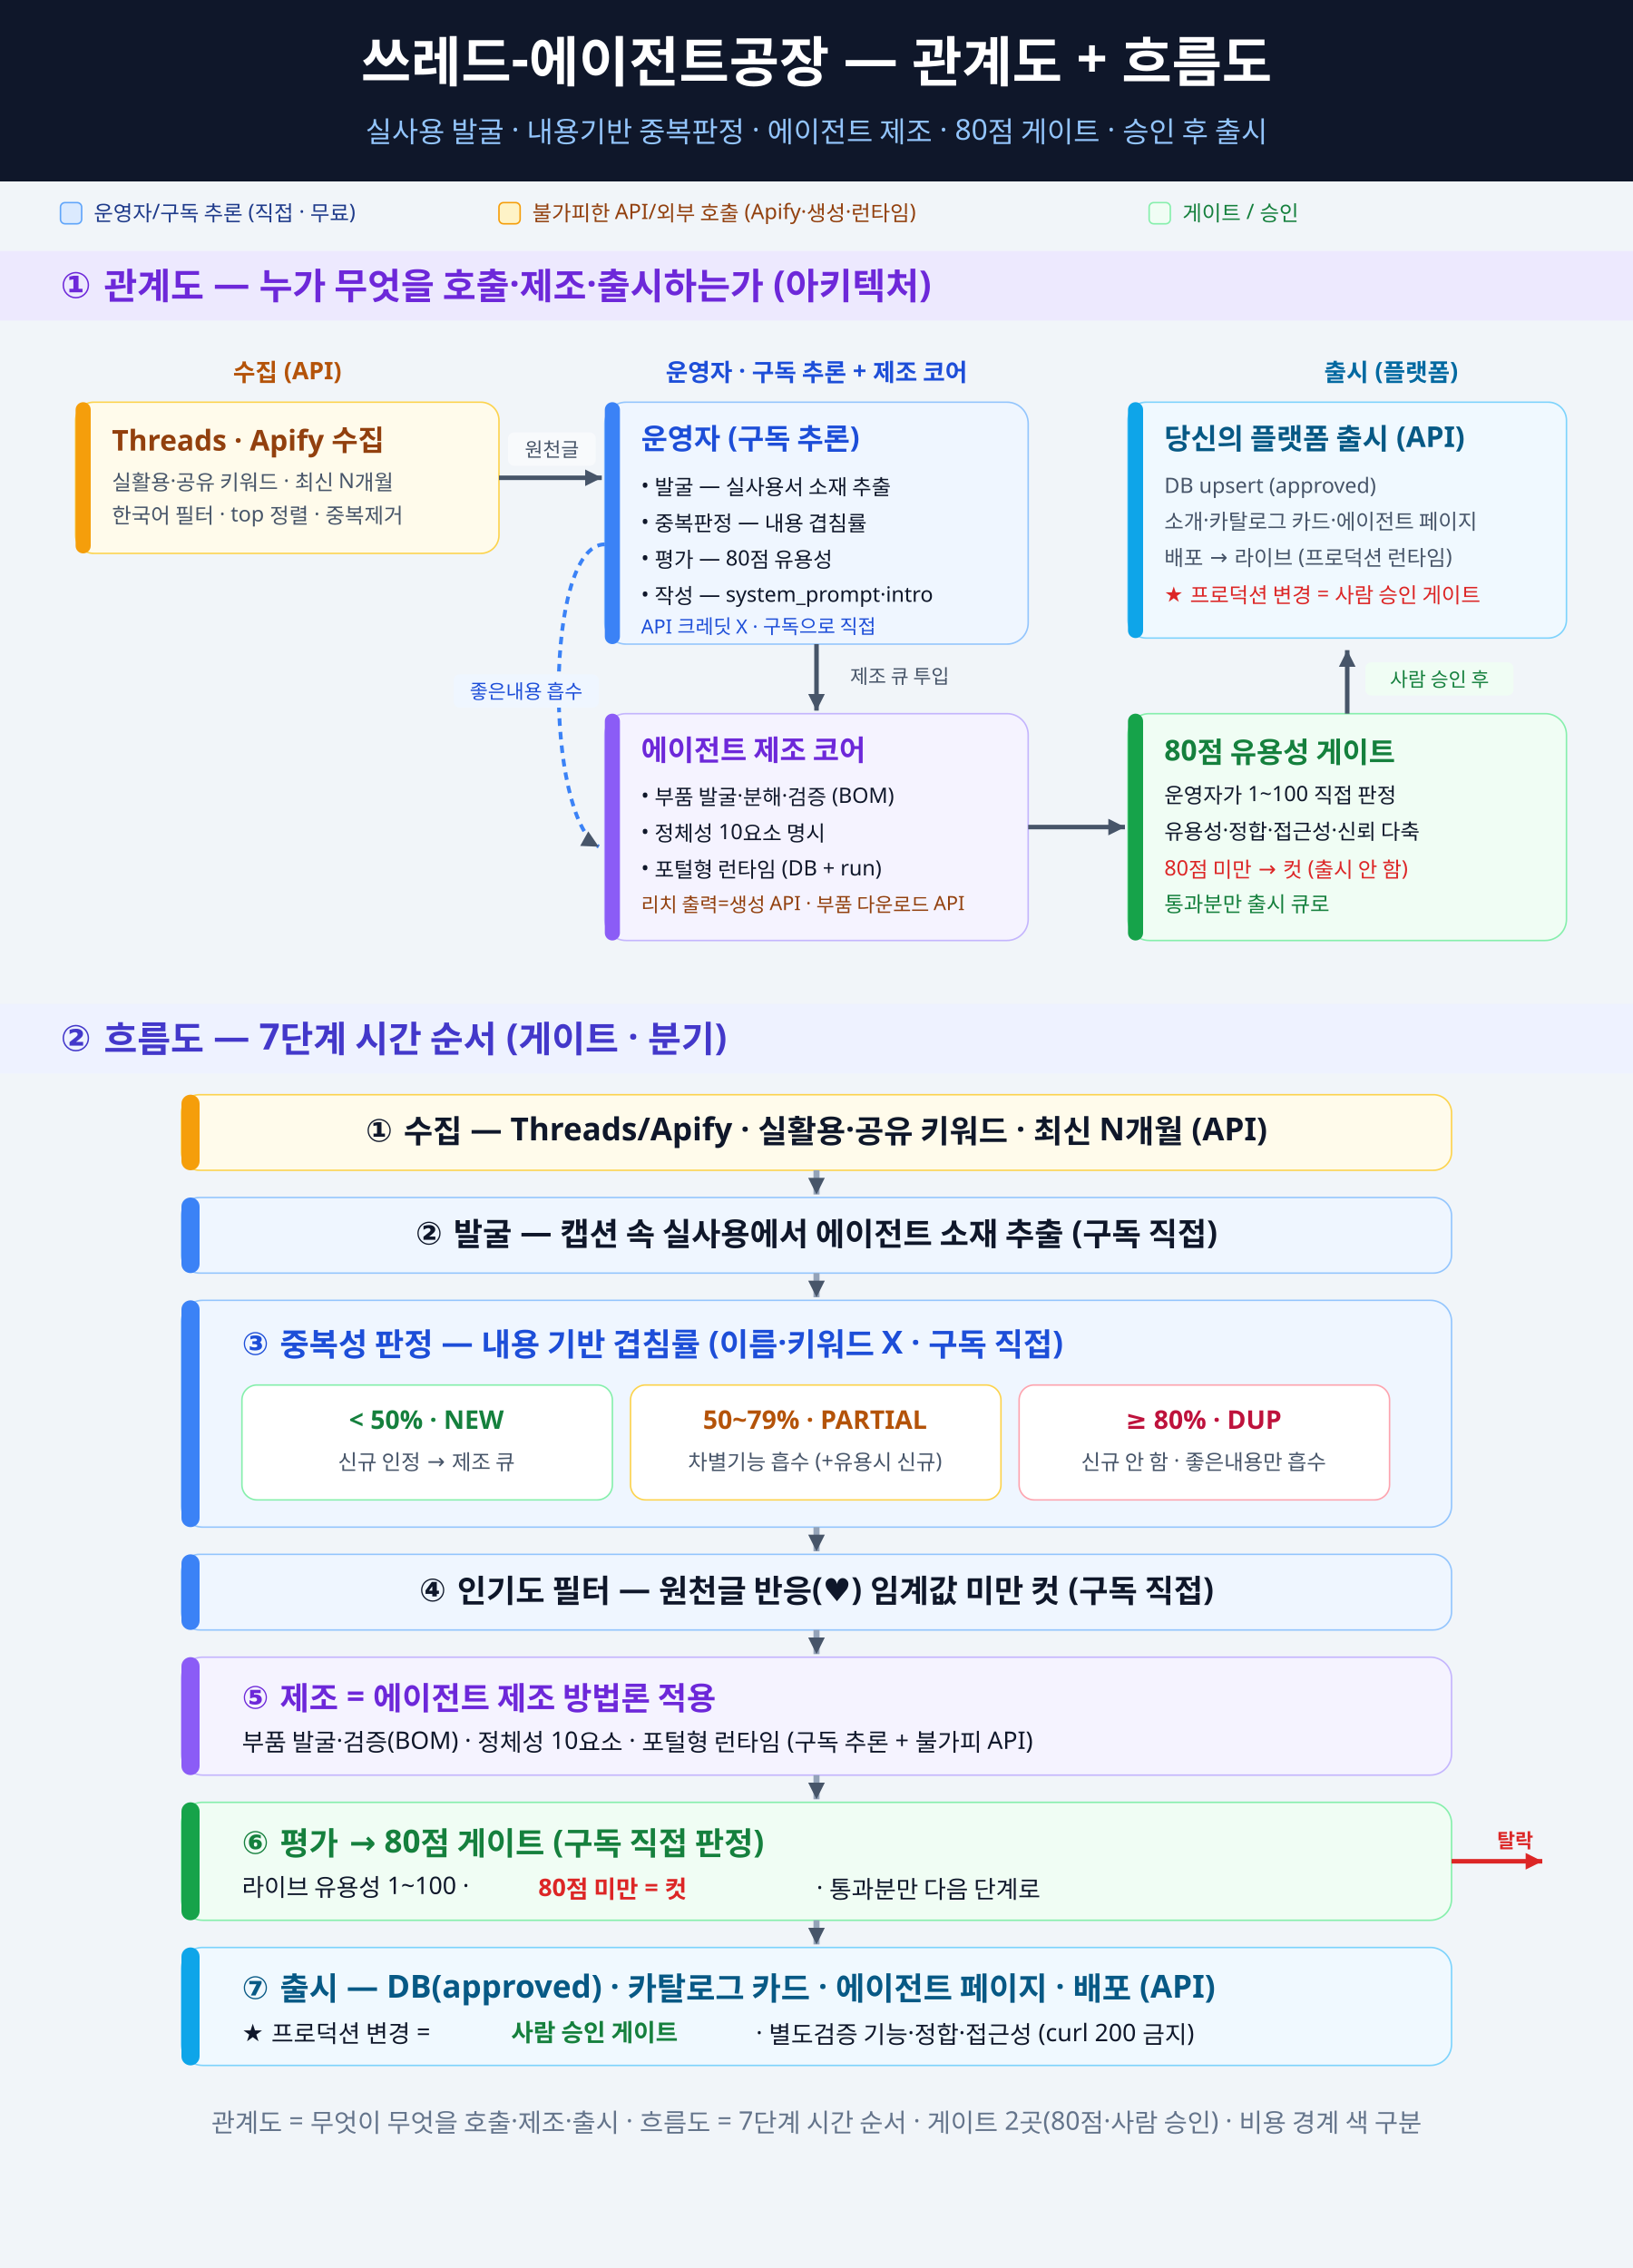
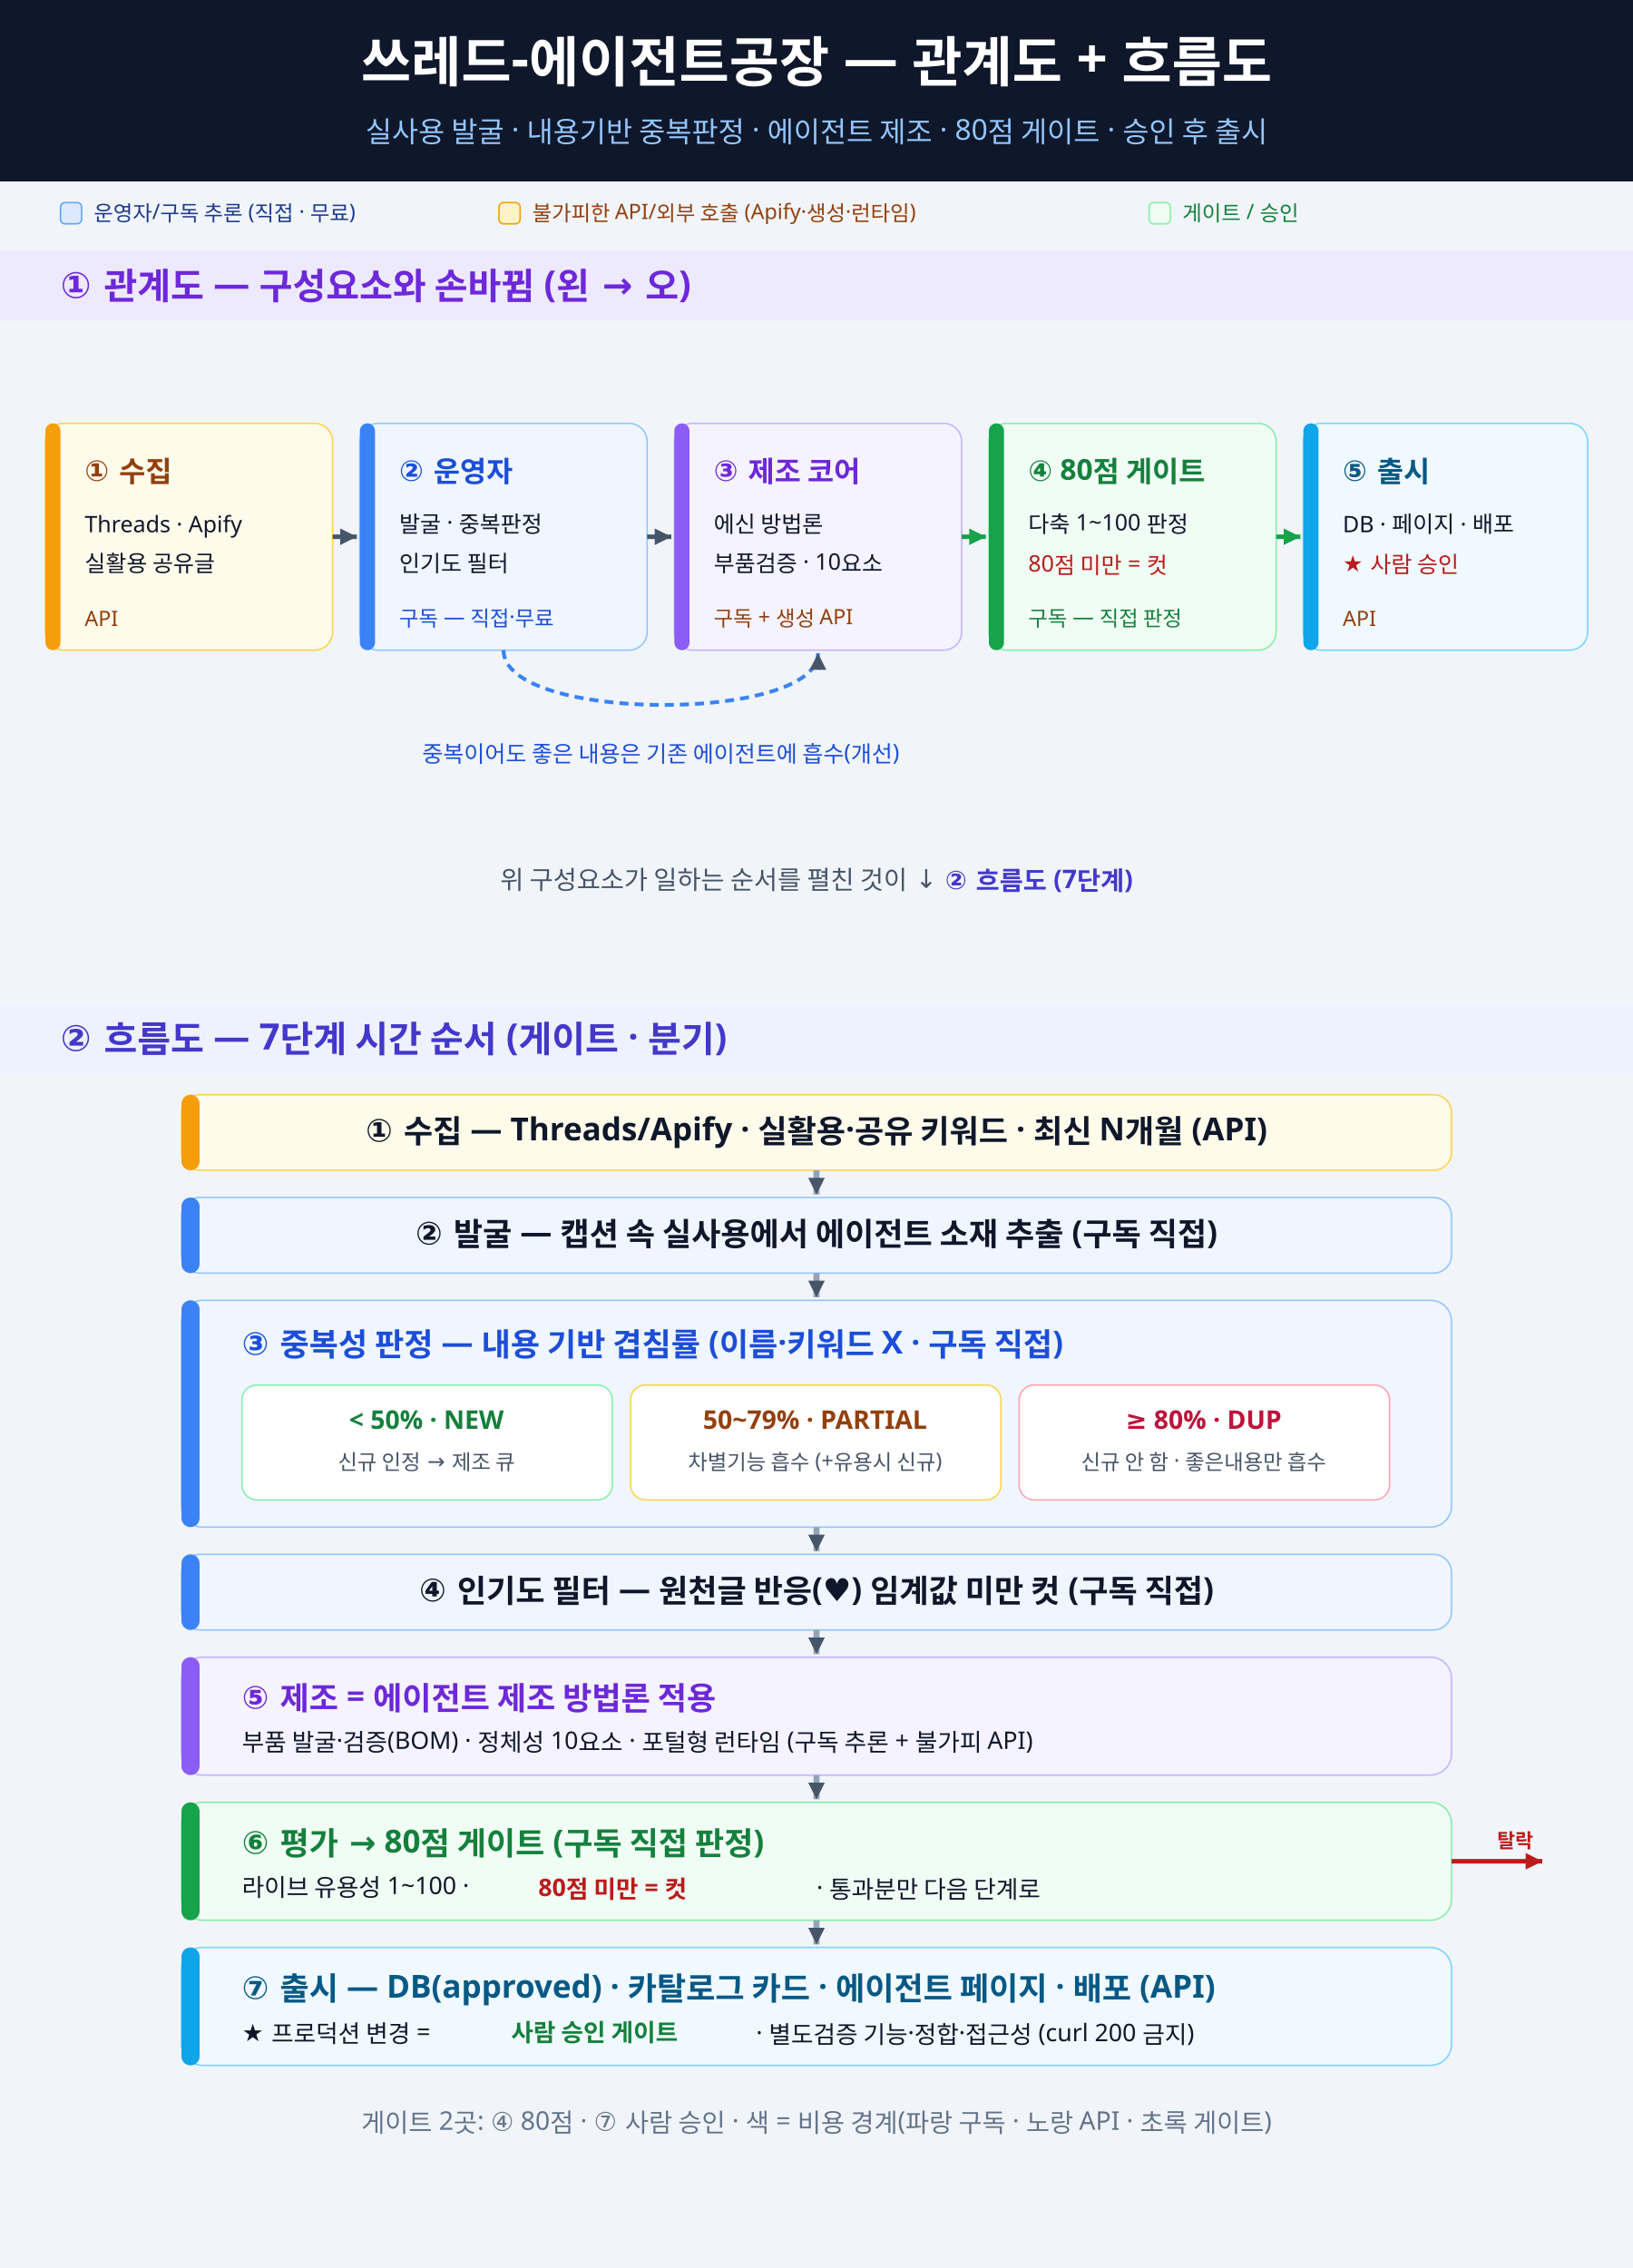
<svg xmlns="http://www.w3.org/2000/svg" width="1080" height="1500" viewBox="0 0 1080 1500" font-family="'Malgun Gothic','Apple SD Gothic Neo',sans-serif" role="img" aria-labelledby="t d">
  <rect x="0" y="0" width="1080" height="1500" fill="#f1f5f9" />
  <defs>
    <marker id="ah" markerUnits="userSpaceOnUse" markerWidth="13" markerHeight="11" refX="11" refY="5.5" orient="auto">
      <path d="M0,0 L11,5.5 L0,11 Z" fill="#475569" />
    </marker>
    <marker id="ahg" markerUnits="userSpaceOnUse" markerWidth="13" markerHeight="11" refX="11" refY="5.5" orient="auto">
      <path d="M0,0 L11,5.5 L0,11 Z" fill="#16a34a" />
    </marker>
    <marker id="ahr" markerUnits="userSpaceOnUse" markerWidth="13" markerHeight="11" refX="11" refY="5.5" orient="auto">
-       <path d="M0,0 L11,5.5 L0,11 Z" fill="#dc2626" />
+       <path d="M0,0 L11,5.5 L0,11 Z" fill="#b91c1c" />
    </marker>
  </defs>
  <rect x="0" y="0" width="1080" height="120" fill="#0f172a" />
  <text x="540" y="54" text-anchor="middle" fill="#ffffff" font-size="36" font-weight="bold">쓰레드-에이전트공장 — 관계도 + 흐름도</text>
  <text x="540" y="94" text-anchor="middle" fill="#93c5fd" font-size="19">실사용 발굴 · 내용기반 중복판정 · 에이전트 제조 · 80점 게이트 · 승인 후 출시</text>
  <rect x="40" y="134" width="14" height="14" rx="3" fill="#dbeafe" stroke="#60a5fa" />
  <text x="62" y="146" fill="#1e3a8a" font-size="14">운영자/구독 추론 (직접 · 무료)</text>
  <rect x="330" y="134" width="14" height="14" rx="3" fill="#fef3c7" stroke="#f59e0b" />
  <text x="352" y="146" fill="#92400e" font-size="14">불가피한 API/외부 호출 (Apify·생성·런타임)</text>
  <rect x="760" y="134" width="14" height="14" rx="3" fill="#f0fdf4" stroke="#86efac" />
  <text x="782" y="146" fill="#15803d" font-size="14">게이트 / 승인</text>
  <rect x="0" y="166" width="1080" height="46" fill="#ede9fe" />
-   <text x="40" y="197" fill="#6d28d9" font-size="24" font-weight="bold">① 관계도 — 누가 무엇을 호출·제조·출시하는가 (아키텍처)</text>
-   <text x="190" y="252" text-anchor="middle" fill="#b45309" font-size="16" font-weight="bold">수집 (API)</text>
-   <text x="540" y="252" text-anchor="middle" fill="#1d4ed8" font-size="16" font-weight="bold">운영자 · 구독 추론 + 제조 코어</text>
-   <text x="920" y="252" text-anchor="middle" fill="#0369a1" font-size="16" font-weight="bold">출시 (플랫폼)</text>
-   <rect x="50" y="266" width="280" height="100" rx="12" fill="#fffbeb" stroke="#fcd34d" />
-   <rect x="50" y="266" width="10" height="100" rx="5" fill="#f59e0b" />
-   <text x="74" y="298" fill="#92400e" font-size="19" font-weight="bold">Threads · Apify 수집</text>
-   <text x="74" y="324" fill="#475569" font-size="14">실활용·공유 키워드 · 최신 N개월</text>
-   <text x="74" y="346" fill="#475569" font-size="14">한국어 필터 · top 정렬 · 중복제거</text>
-   <line x1="330" y1="316" x2="398" y2="316" stroke="#475569" stroke-width="3" marker-end="url(#ah)" />
-   <rect x="336" y="286" width="58" height="22" rx="4" fill="#f8fafc" />
-   <text x="365" y="302" text-anchor="middle" fill="#475569" font-size="13">원천글</text>
-   <rect x="400" y="266" width="280" height="160" rx="14" fill="#eff6ff" stroke="#93c5fd" />
-   <rect x="400" y="266" width="10" height="160" rx="5" fill="#3b82f6" />
-   <text x="424" y="297" fill="#1d4ed8" font-size="19" font-weight="bold">운영자 (구독 추론)</text>
-   <text x="424" y="326" fill="#0f172a" font-size="14">• 발굴 — 실사용서 소재 추출</text>
-   <text x="424" y="350" fill="#0f172a" font-size="14">• 중복판정 — 내용 겹침률</text>
-   <text x="424" y="374" fill="#0f172a" font-size="14">• 평가 — 80점 유용성</text>
-   <text x="424" y="398" fill="#0f172a" font-size="14">• 작성 — system_prompt·intro</text>
-   <text x="424" y="419" fill="#1d4ed8" font-size="13">API 크레딧 X · 구독으로 직접</text>
-   <line x1="540" y1="426" x2="540" y2="470" stroke="#475569" stroke-width="3" marker-end="url(#ah)" />
-   <rect x="552" y="436" width="86" height="22" rx="4" fill="#f1f5f9" />
-   <text x="595" y="452" text-anchor="middle" fill="#475569" font-size="13">제조 큐 투입</text>
-   <rect x="400" y="472" width="280" height="150" rx="14" fill="#f5f3ff" stroke="#c4b5fd" />
-   <rect x="400" y="472" width="10" height="150" rx="5" fill="#8b5cf6" />
-   <text x="424" y="503" fill="#6d28d9" font-size="19" font-weight="bold">에이전트 제조 코어</text>
-   <text x="424" y="531" fill="#0f172a" font-size="14">• 부품 발굴·분해·검증 (BOM)</text>
-   <text x="424" y="555" fill="#0f172a" font-size="14">• 정체성 10요소 명시</text>
-   <text x="424" y="579" fill="#0f172a" font-size="14">• 포털형 런타임 (DB + run)</text>
-   <text x="424" y="603" fill="#92400e" font-size="13">리치 출력=생성 API · 부품 다운로드 API</text>
-   <line x1="680" y1="547" x2="744" y2="547" stroke="#475569" stroke-width="3" marker-end="url(#ah)" />
-   <rect x="746" y="472" width="290" height="150" rx="14" fill="#f0fdf4" stroke="#86efac" />
-   <rect x="746" y="472" width="10" height="150" rx="5" fill="#16a34a" />
-   <text x="770" y="503" fill="#15803d" font-size="19" font-weight="bold">80점 유용성 게이트</text>
-   <text x="770" y="531" fill="#0f172a" font-size="14">운영자가 1~100 직접 판정</text>
-   <text x="770" y="555" fill="#0f172a" font-size="14">유용성·정합·접근성·신뢰 다축</text>
-   <text x="770" y="579" fill="#dc2626" font-size="14">80점 미만 → 컷 (출시 안 함)</text>
-   <text x="770" y="603" fill="#15803d" font-size="14">통과분만 출시 큐로</text>
-   <line x1="891" y1="472" x2="891" y2="430" stroke="#475569" stroke-width="3" marker-end="url(#ah)" />
-   <rect x="903" y="438" width="98" height="22" rx="4" fill="#f0fdf4" />
-   <text x="952" y="454" text-anchor="middle" fill="#15803d" font-size="13">사람 승인 후</text>
-   <rect x="746" y="266" width="290" height="156" rx="12" fill="#f0f9ff" stroke="#7dd3fc" />
-   <rect x="746" y="266" width="10" height="156" rx="5" fill="#0ea5e9" />
-   <text x="770" y="297" fill="#075985" font-size="19" font-weight="bold">당신의 플랫폼 출시 (API)</text>
-   <text x="770" y="326" fill="#475569" font-size="14">DB upsert (approved)</text>
-   <text x="770" y="350" fill="#475569" font-size="14">소개·카탈로그 카드·에이전트 페이지</text>
-   <text x="770" y="374" fill="#475569" font-size="14">배포 → 라이브 (프로덕션 런타임)</text>
-   <text x="770" y="398" fill="#dc2626" font-size="14">★ 프로덕션 변경 = 사람 승인 게이트</text>
-   <path d="M400,360 C360,360 360,540 396,560" fill="none" stroke="#3b82f6" stroke-width="2.5" stroke-dasharray="5,4" marker-end="url(#ah)" />
-   <rect x="300" y="446" width="96" height="22" rx="4" fill="#eff6ff" />
-   <text x="348" y="462" text-anchor="middle" fill="#1d4ed8" font-size="13">좋은내용 흡수</text>
+   <text x="40" y="197" fill="#6d28d9" font-size="24" font-weight="bold">① 관계도 — 구성요소와 손바뀜 (왼 → 오)</text>
+   <rect x="30" y="280" width="190" height="150" rx="12" fill="#fffbeb" stroke="#fcd34d" />
+   <rect x="30" y="280" width="10" height="150" rx="5" fill="#f59e0b" />
+   <text x="56" y="318" fill="#92400e" font-size="19" font-weight="bold">① 수집</text>
+   <text x="56" y="352" fill="#0f172a" font-size="15">Threads · Apify</text>
+   <text x="56" y="378" fill="#0f172a" font-size="15">실활용 공유글</text>
+   <text x="56" y="414" fill="#92400e" font-size="14">API</text>
+   <line x1="220" y1="355" x2="236" y2="355" stroke="#475569" stroke-width="3" marker-end="url(#ah)" />
+   <rect x="238" y="280" width="190" height="150" rx="12" fill="#eff6ff" stroke="#93c5fd" />
+   <rect x="238" y="280" width="10" height="150" rx="5" fill="#3b82f6" />
+   <text x="264" y="318" fill="#1d4ed8" font-size="19" font-weight="bold">② 운영자</text>
+   <text x="264" y="352" fill="#0f172a" font-size="15">발굴 · 중복판정</text>
+   <text x="264" y="378" fill="#0f172a" font-size="15">인기도 필터</text>
+   <text x="264" y="414" fill="#1d4ed8" font-size="14">구독 — 직접·무료</text>
+   <line x1="428" y1="355" x2="444" y2="355" stroke="#475569" stroke-width="3" marker-end="url(#ah)" />
+   <rect x="446" y="280" width="190" height="150" rx="12" fill="#f5f3ff" stroke="#c4b5fd" />
+   <rect x="446" y="280" width="10" height="150" rx="5" fill="#8b5cf6" />
+   <text x="472" y="318" fill="#6d28d9" font-size="19" font-weight="bold">③ 제조 코어</text>
+   <text x="472" y="352" fill="#0f172a" font-size="15">에신 방법론</text>
+   <text x="472" y="378" fill="#0f172a" font-size="15">부품검증 · 10요소</text>
+   <text x="472" y="414" fill="#92400e" font-size="14">구독 + 생성 API</text>
+   <line x1="636" y1="355" x2="652" y2="355" stroke="#16a34a" stroke-width="3" marker-end="url(#ahg)" />
+   <rect x="654" y="280" width="190" height="150" rx="12" fill="#f0fdf4" stroke="#86efac" />
+   <rect x="654" y="280" width="10" height="150" rx="5" fill="#16a34a" />
+   <text x="680" y="318" fill="#15803d" font-size="19" font-weight="bold">④ 80점 게이트</text>
+   <text x="680" y="352" fill="#0f172a" font-size="15">다축 1~100 판정</text>
+   <text x="680" y="378" fill="#b91c1c" font-size="15">80점 미만 = 컷</text>
+   <text x="680" y="414" fill="#15803d" font-size="14">구독 — 직접 판정</text>
+   <line x1="844" y1="355" x2="860" y2="355" stroke="#16a34a" stroke-width="3" marker-end="url(#ahg)" />
+   <rect x="862" y="280" width="188" height="150" rx="12" fill="#f0f9ff" stroke="#7dd3fc" />
+   <rect x="862" y="280" width="10" height="150" rx="5" fill="#0ea5e9" />
+   <text x="888" y="318" fill="#075985" font-size="19" font-weight="bold">⑤ 출시</text>
+   <text x="888" y="352" fill="#0f172a" font-size="15">DB · 페이지 · 배포</text>
+   <text x="888" y="378" fill="#b91c1c" font-size="15">★ 사람 승인</text>
+   <text x="888" y="414" fill="#92400e" font-size="14">API</text>
+   <path d="M333,430 C333,478 541,478 541,432" fill="none" stroke="#3b82f6" stroke-width="2.5" stroke-dasharray="6,4" marker-end="url(#ah)" />
+   <text x="437" y="504" text-anchor="middle" fill="#1d4ed8" font-size="15">중복이어도 좋은 내용은 기존 에이전트에 흡수(개선)</text>
+   <text x="540" y="588" text-anchor="middle" fill="#475569" font-size="17">위 구성요소가 일하는 순서를 펼친 것이 ↓ <tspan font-weight="bold" fill="#4338ca">② 흐름도 (7단계)</tspan>
+   </text>
  <rect x="0" y="664" width="1080" height="46" fill="#eef2ff" />
  <text x="40" y="695" fill="#4338ca" font-size="24" font-weight="bold">② 흐름도 — 7단계 시간 순서 (게이트 · 분기)</text>
  <rect x="120" y="724" width="840" height="50" rx="12" fill="#fffbeb" stroke="#fcd34d" />
  <rect x="120" y="724" width="12" height="50" rx="6" fill="#f59e0b" />
  <text x="540" y="755" text-anchor="middle" fill="#0f172a" font-size="21" font-weight="bold">① 수집 — Threads/Apify · 실활용·공유 키워드 · 최신 N개월 (API)</text>
  <line x1="540" y1="774" x2="540" y2="790" stroke="#94a3b8" stroke-width="4" marker-end="url(#ah)" />
  <rect x="120" y="792" width="840" height="50" rx="12" fill="#eff6ff" stroke="#93c5fd" />
  <rect x="120" y="792" width="12" height="50" rx="6" fill="#3b82f6" />
  <text x="540" y="823" text-anchor="middle" fill="#0f172a" font-size="21" font-weight="bold">② 발굴 — 캡션 속 실사용에서 에이전트 소재 추출 (구독 직접)</text>
  <line x1="540" y1="842" x2="540" y2="858" stroke="#94a3b8" stroke-width="4" marker-end="url(#ah)" />
  <rect x="120" y="860" width="840" height="150" rx="14" fill="#eff6ff" stroke="#93c5fd" />
  <rect x="120" y="860" width="12" height="150" rx="6" fill="#3b82f6" />
  <text x="160" y="896" fill="#1d4ed8" font-size="21" font-weight="bold">③ 중복성 판정 — 내용 기반 겹침률 (이름·키워드 X · 구독 직접)</text>
  <rect x="160" y="916" width="245" height="76" rx="10" fill="#ffffff" stroke="#86efac" />
  <text x="282" y="945" text-anchor="middle" fill="#15803d" font-size="17" font-weight="bold">&lt; 50% · NEW</text>
  <text x="282" y="972" text-anchor="middle" fill="#475569" font-size="14">신규 인정 → 제조 큐</text>
  <rect x="417" y="916" width="245" height="76" rx="10" fill="#ffffff" stroke="#fcd34d" />
-   <text x="539" y="945" text-anchor="middle" fill="#b45309" font-size="17" font-weight="bold">50~79% · PARTIAL</text>
+   <text x="539" y="945" text-anchor="middle" fill="#92400e" font-size="17" font-weight="bold">50~79% · PARTIAL</text>
  <text x="539" y="972" text-anchor="middle" fill="#475569" font-size="14">차별기능 흡수 (+유용시 신규)</text>
  <rect x="674" y="916" width="245" height="76" rx="10" fill="#ffffff" stroke="#fda4af" />
  <text x="796" y="945" text-anchor="middle" fill="#be123c" font-size="17" font-weight="bold">≥ 80% · DUP</text>
  <text x="796" y="972" text-anchor="middle" fill="#475569" font-size="14">신규 안 함 · 좋은내용만 흡수</text>
  <line x1="540" y1="1010" x2="540" y2="1026" stroke="#94a3b8" stroke-width="4" marker-end="url(#ah)" />
  <rect x="120" y="1028" width="840" height="50" rx="12" fill="#eff6ff" stroke="#93c5fd" />
  <rect x="120" y="1028" width="12" height="50" rx="6" fill="#3b82f6" />
  <text x="540" y="1059" text-anchor="middle" fill="#0f172a" font-size="21" font-weight="bold">④ 인기도 필터 — 원천글 반응(♥) 임계값 미만 컷 (구독 직접)</text>
  <line x1="540" y1="1078" x2="540" y2="1094" stroke="#94a3b8" stroke-width="4" marker-end="url(#ah)" />
  <rect x="120" y="1096" width="840" height="78" rx="14" fill="#f5f3ff" stroke="#c4b5fd" />
  <rect x="120" y="1096" width="12" height="78" rx="6" fill="#8b5cf6" />
  <text x="160" y="1130" fill="#6d28d9" font-size="21" font-weight="bold">⑤ 제조 = 에이전트 제조 방법론 적용</text>
  <text x="160" y="1158" fill="#0f172a" font-size="16">부품 발굴·검증(BOM) · 정체성 10요소 · 포털형 런타임 (구독 추론 + 불가피 API)</text>
  <line x1="540" y1="1174" x2="540" y2="1190" stroke="#94a3b8" stroke-width="4" marker-end="url(#ah)" />
  <rect x="120" y="1192" width="840" height="78" rx="14" fill="#f0fdf4" stroke="#86efac" />
  <rect x="120" y="1192" width="12" height="78" rx="6" fill="#16a34a" />
  <text x="160" y="1226" fill="#15803d" font-size="21" font-weight="bold">⑥ 평가 → 80점 게이트 (구독 직접 판정)</text>
  <text x="160" y="1254" fill="#0f172a" font-size="16">라이브 유용성 1~100 · </text>
-   <text x="356" y="1254" fill="#dc2626" font-size="16" font-weight="bold">80점 미만 = 컷</text>
+   <text x="356" y="1254" fill="#b91c1c" font-size="16" font-weight="bold">80점 미만 = 컷</text>
  <text x="540" y="1254" fill="#0f172a" font-size="16">· 통과분만 다음 단계로</text>
-   <line x1="960" y1="1231" x2="1020" y2="1231" stroke="#dc2626" stroke-width="3" marker-end="url(#ahr)" />
-   <text x="1014" y="1222" text-anchor="end" fill="#dc2626" font-size="13" font-weight="bold">탈락</text>
+   <line x1="960" y1="1231" x2="1020" y2="1231" stroke="#b91c1c" stroke-width="3" marker-end="url(#ahr)" />
+   <text x="1014" y="1222" text-anchor="end" fill="#b91c1c" font-size="13" font-weight="bold">탈락</text>
  <line x1="540" y1="1270" x2="540" y2="1286" stroke="#94a3b8" stroke-width="4" marker-end="url(#ah)" />
  <rect x="120" y="1288" width="840" height="78" rx="14" fill="#f0f9ff" stroke="#7dd3fc" />
  <rect x="120" y="1288" width="12" height="78" rx="6" fill="#0ea5e9" />
  <text x="160" y="1322" fill="#075985" font-size="21" font-weight="bold">⑦ 출시 — DB(approved) · 카탈로그 카드 · 에이전트 페이지 · 배포 (API)</text>
  <text x="160" y="1350" fill="#0f172a" font-size="16">★ 프로덕션 변경 = </text>
  <text x="338" y="1350" fill="#15803d" font-size="16" font-weight="bold">사람 승인 게이트</text>
  <text x="500" y="1350" fill="#0f172a" font-size="16">· 별도검증 기능·정합·접근성 (curl 200 금지)</text>
-   <text x="540" y="1410" text-anchor="middle" fill="#64748b" font-size="17">관계도 = 무엇이 무엇을 호출·제조·출시 · 흐름도 = 7단계 시간 순서 · 게이트 2곳(80점·사람 승인) · 비용 경계 색 구분</text>
+   <text x="540" y="1410" text-anchor="middle" fill="#64748b" font-size="17">게이트 2곳: ④ 80점 · ⑦ 사람 승인  ·  색 = 비용 경계(파랑 구독 · 노랑 API · 초록 게이트)</text>
</svg>
